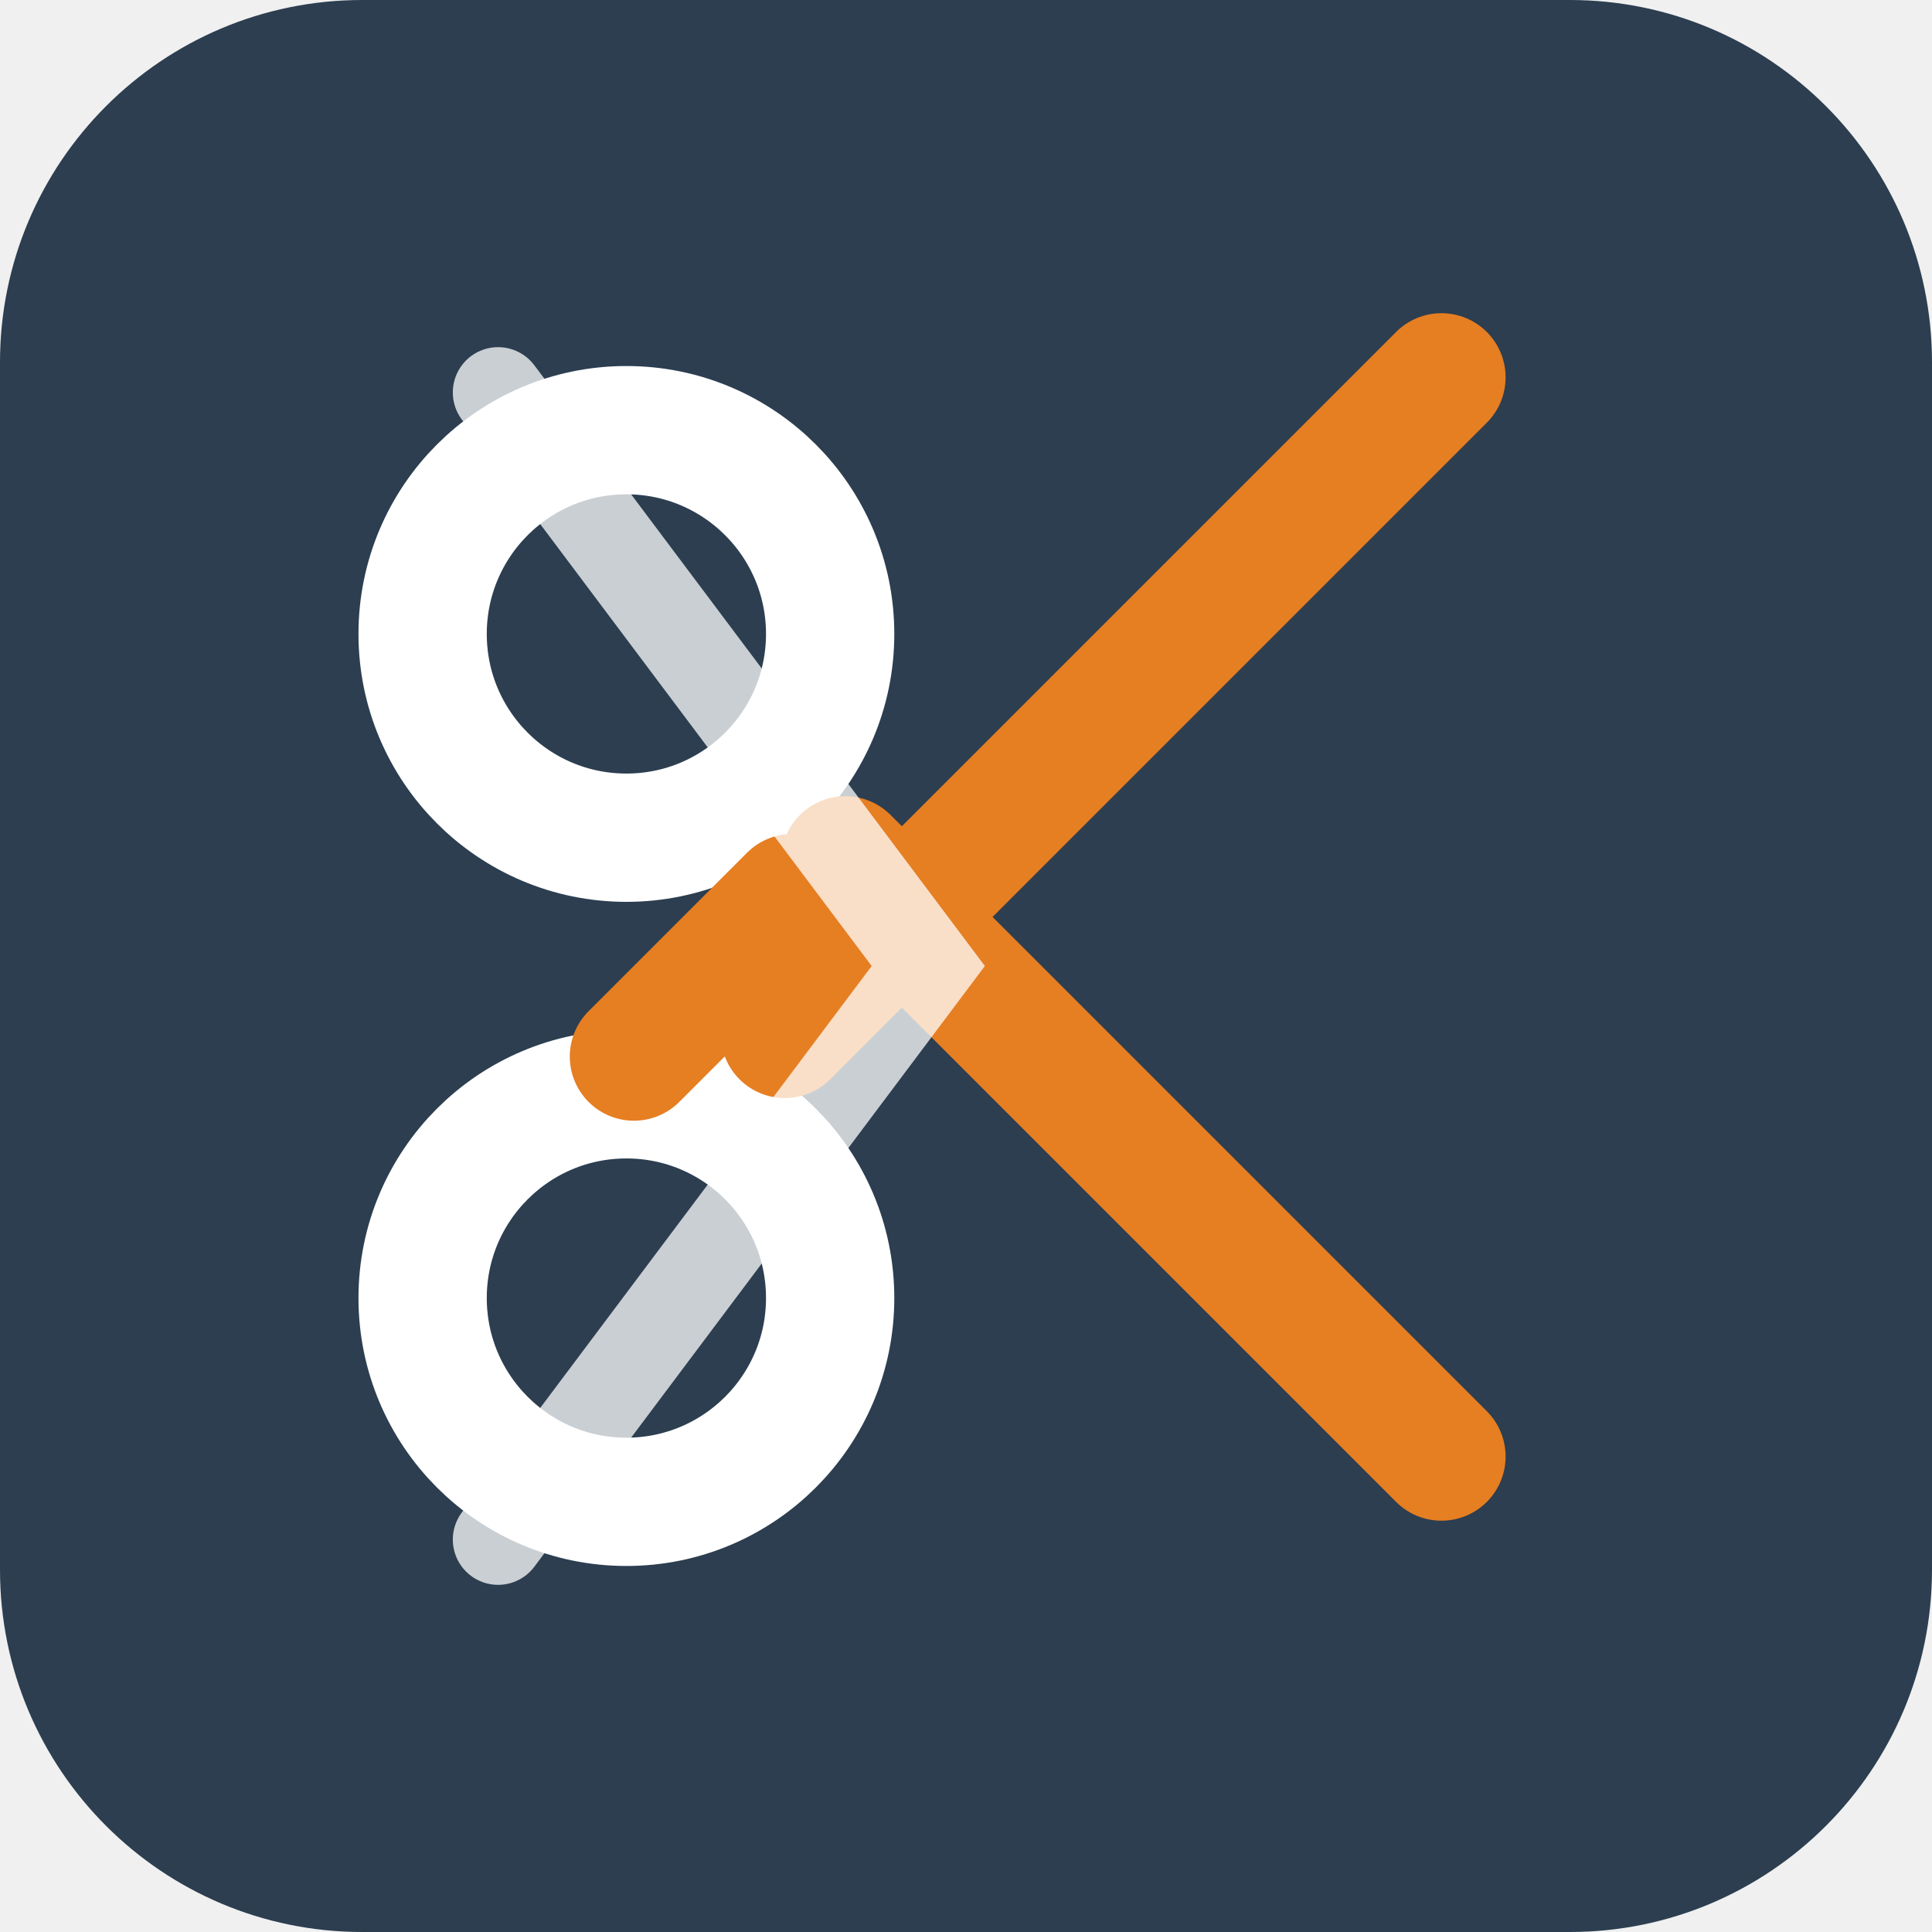
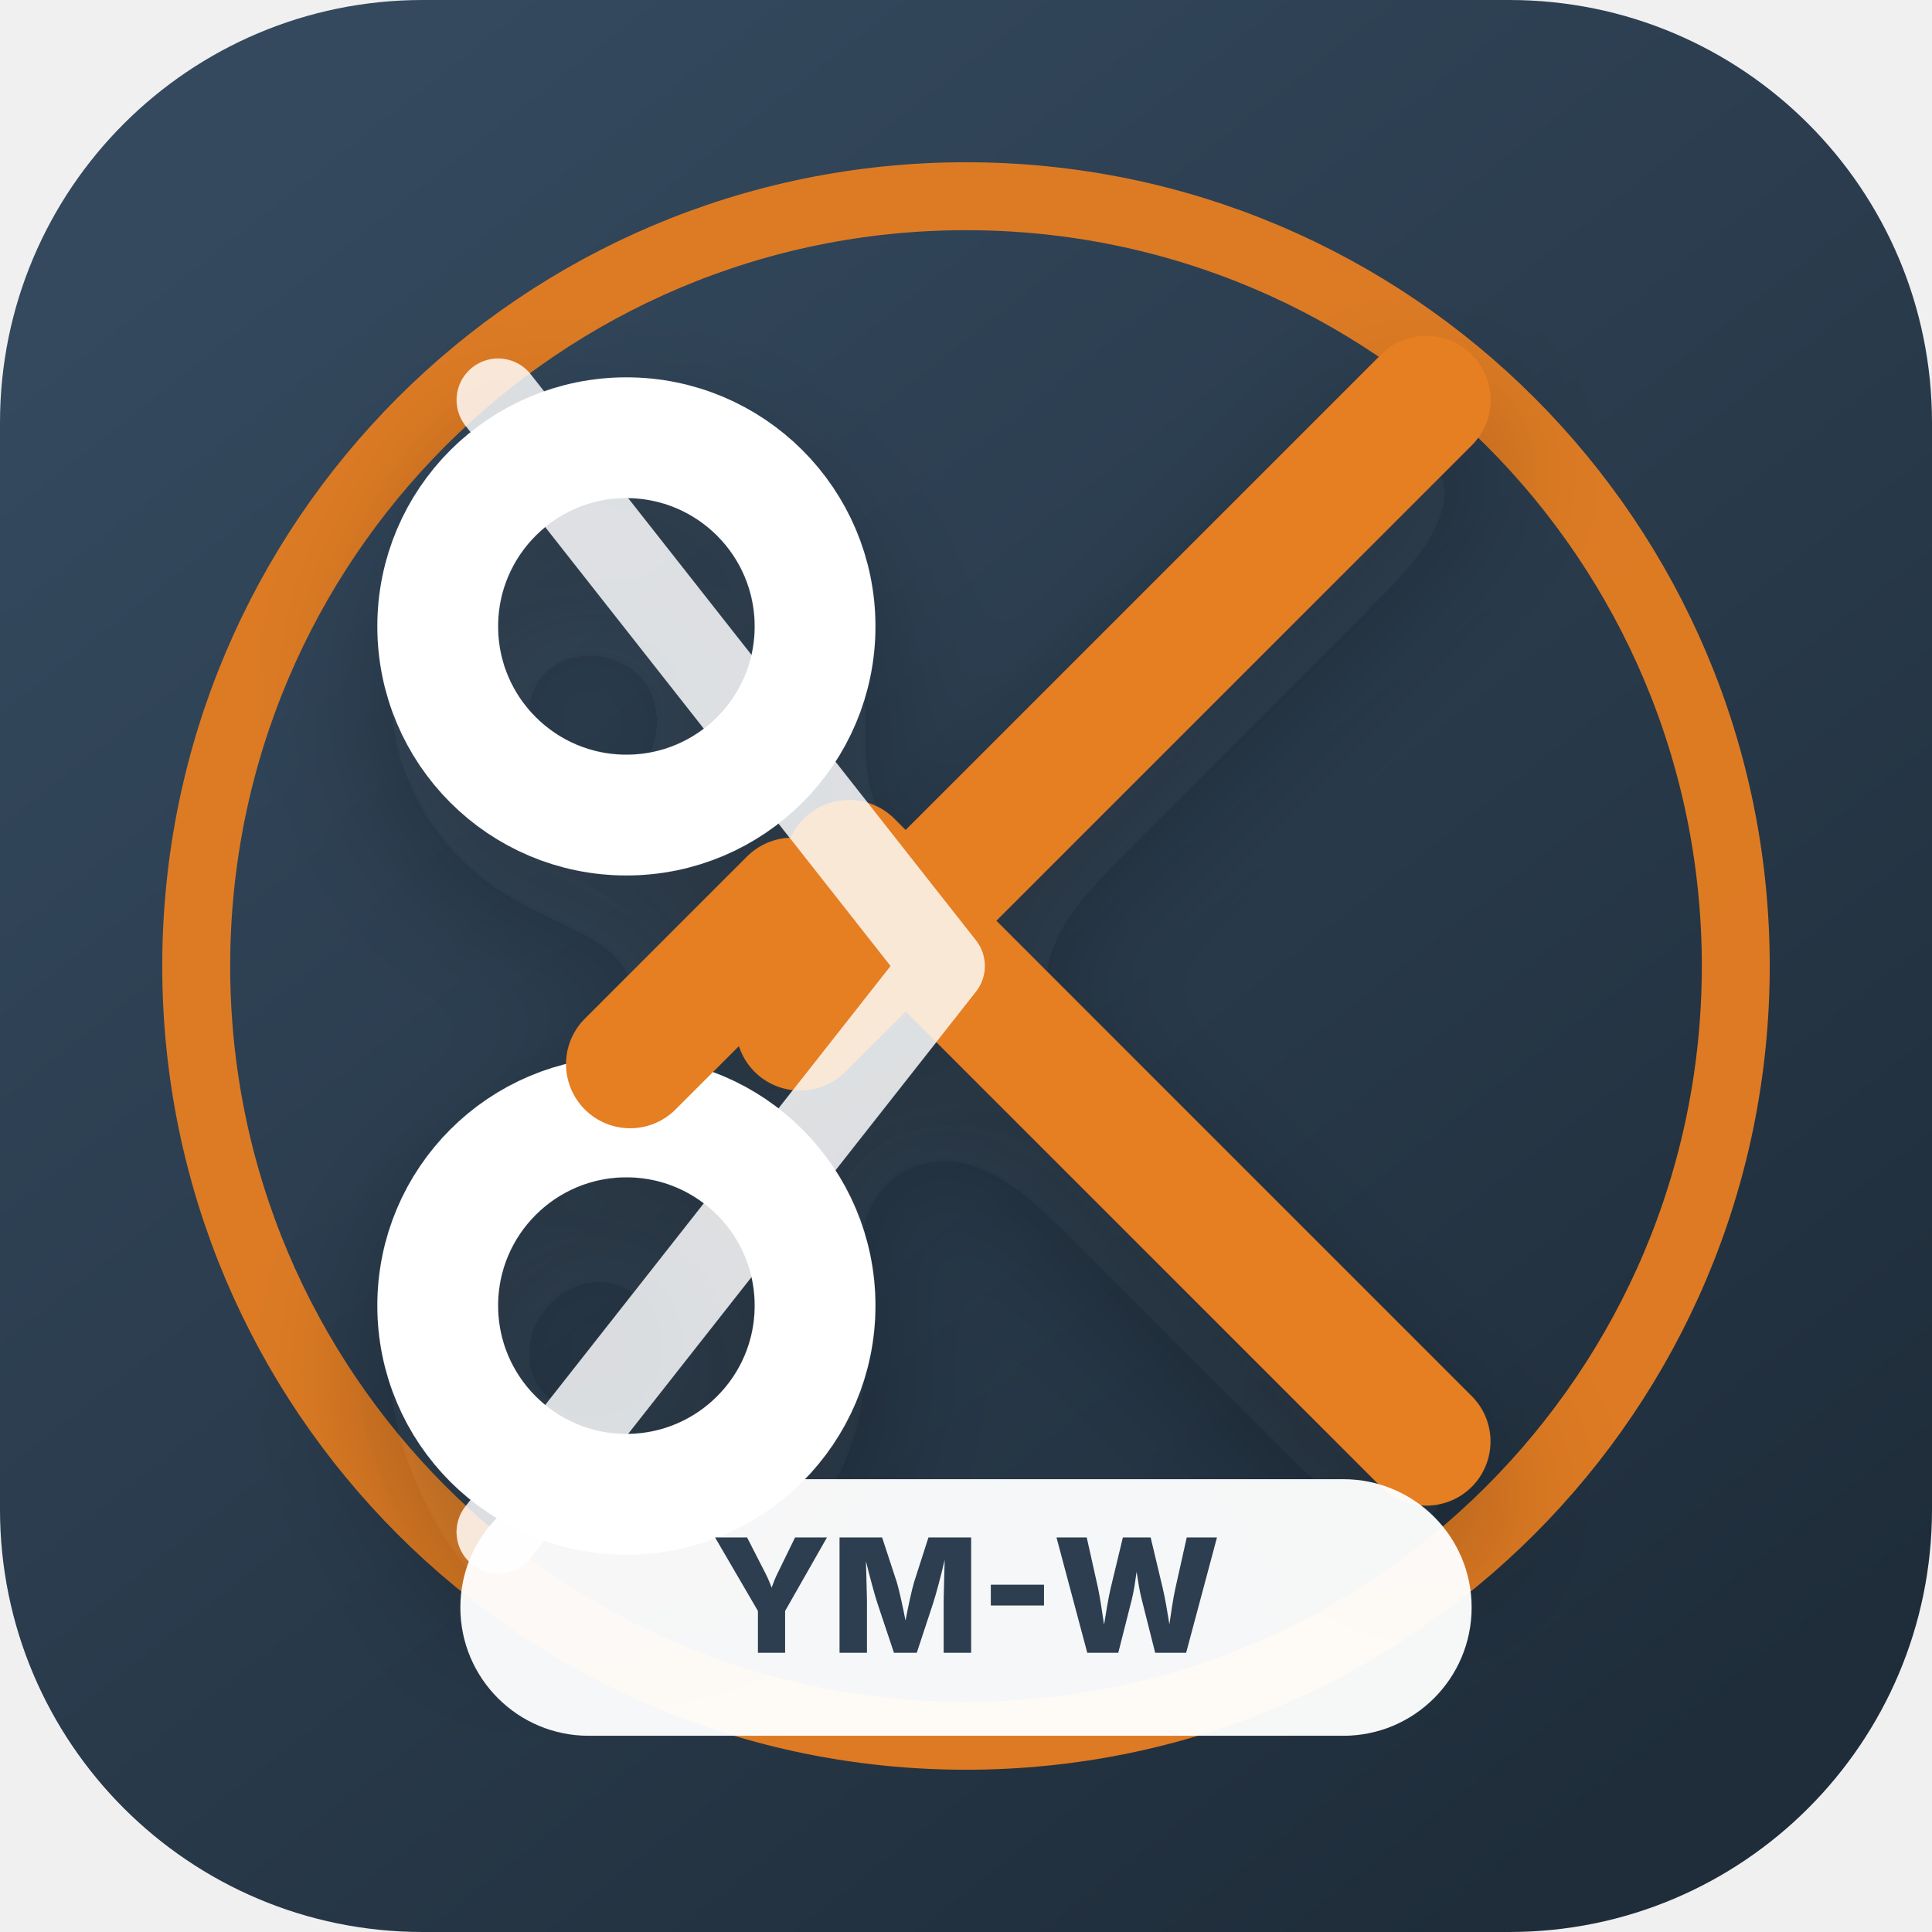
- <svg xmlns="http://www.w3.org/2000/svg" viewBox="0 0 512 512">
-   <rect width="512" height="512" rx="96" fill="#2C3E50" />
-   <circle cx="166" cy="168" r="54" fill="none" stroke="#FFFFFF" stroke-width="34" />
-   <circle cx="166" cy="344" r="54" fill="none" stroke="#FFFFFF" stroke-width="34" />
-   <path d="M382 100 208 274M224 228l158 158M210 238l-42 42" fill="none" stroke="#E67E22" stroke-width="34" stroke-linecap="round" stroke-linejoin="round" />
-   <path d="M132 104 246 256 132 408" fill="none" stroke="#FFFFFF" stroke-width="24" stroke-linecap="round" opacity=".75" />
+ <svg xmlns="http://www.w3.org/2000/svg" viewBox="0 0 512 512" role="img" aria-label="YM-W HAIRCUT">
+   <defs>
+     <linearGradient id="bg" x1="80" y1="36" x2="430" y2="480" gradientUnits="userSpaceOnUse">
+       <stop stop-color="#34495E" />
+       <stop offset="1" stop-color="#1F2D3A" />
+     </linearGradient>
+     <filter id="shadow" x="-20%" y="-20%" width="140%" height="140%">
+       <feDropShadow dx="0" dy="18" stdDeviation="18" flood-color="#14202A" flood-opacity=".28" />
+     </filter>
+   </defs>
+   <rect width="512" height="512" rx="112" fill="url(#bg)" />
+   <circle cx="256" cy="256" r="204" fill="none" stroke="#E67E22" stroke-width="18" opacity=".95" />
+   <g filter="url(#shadow)">
+     <circle cx="166" cy="166" r="50" fill="none" stroke="#FFFFFF" stroke-width="32" />
+     <circle cx="166" cy="346" r="50" fill="none" stroke="#FFFFFF" stroke-width="32" />
+     <path d="M378 106 212 272M225 229l153 153M210 239l-43 43" fill="none" stroke="#E67E22" stroke-width="34" stroke-linecap="round" stroke-linejoin="round" />
+     <path d="M132 106 250 256 132 406" fill="none" stroke="#FFFFFF" stroke-width="22" stroke-linecap="round" stroke-linejoin="round" opacity=".82" />
+   </g>
+   <rect x="122" y="392" width="268" height="68" rx="34" fill="#FFFFFF" opacity=".96" />
+   <text x="256" y="438" text-anchor="middle" font-family="Inter, Arial, sans-serif" font-size="42" font-weight="800" letter-spacing="0" fill="#2C3E50">YM-W</text>
</svg>
